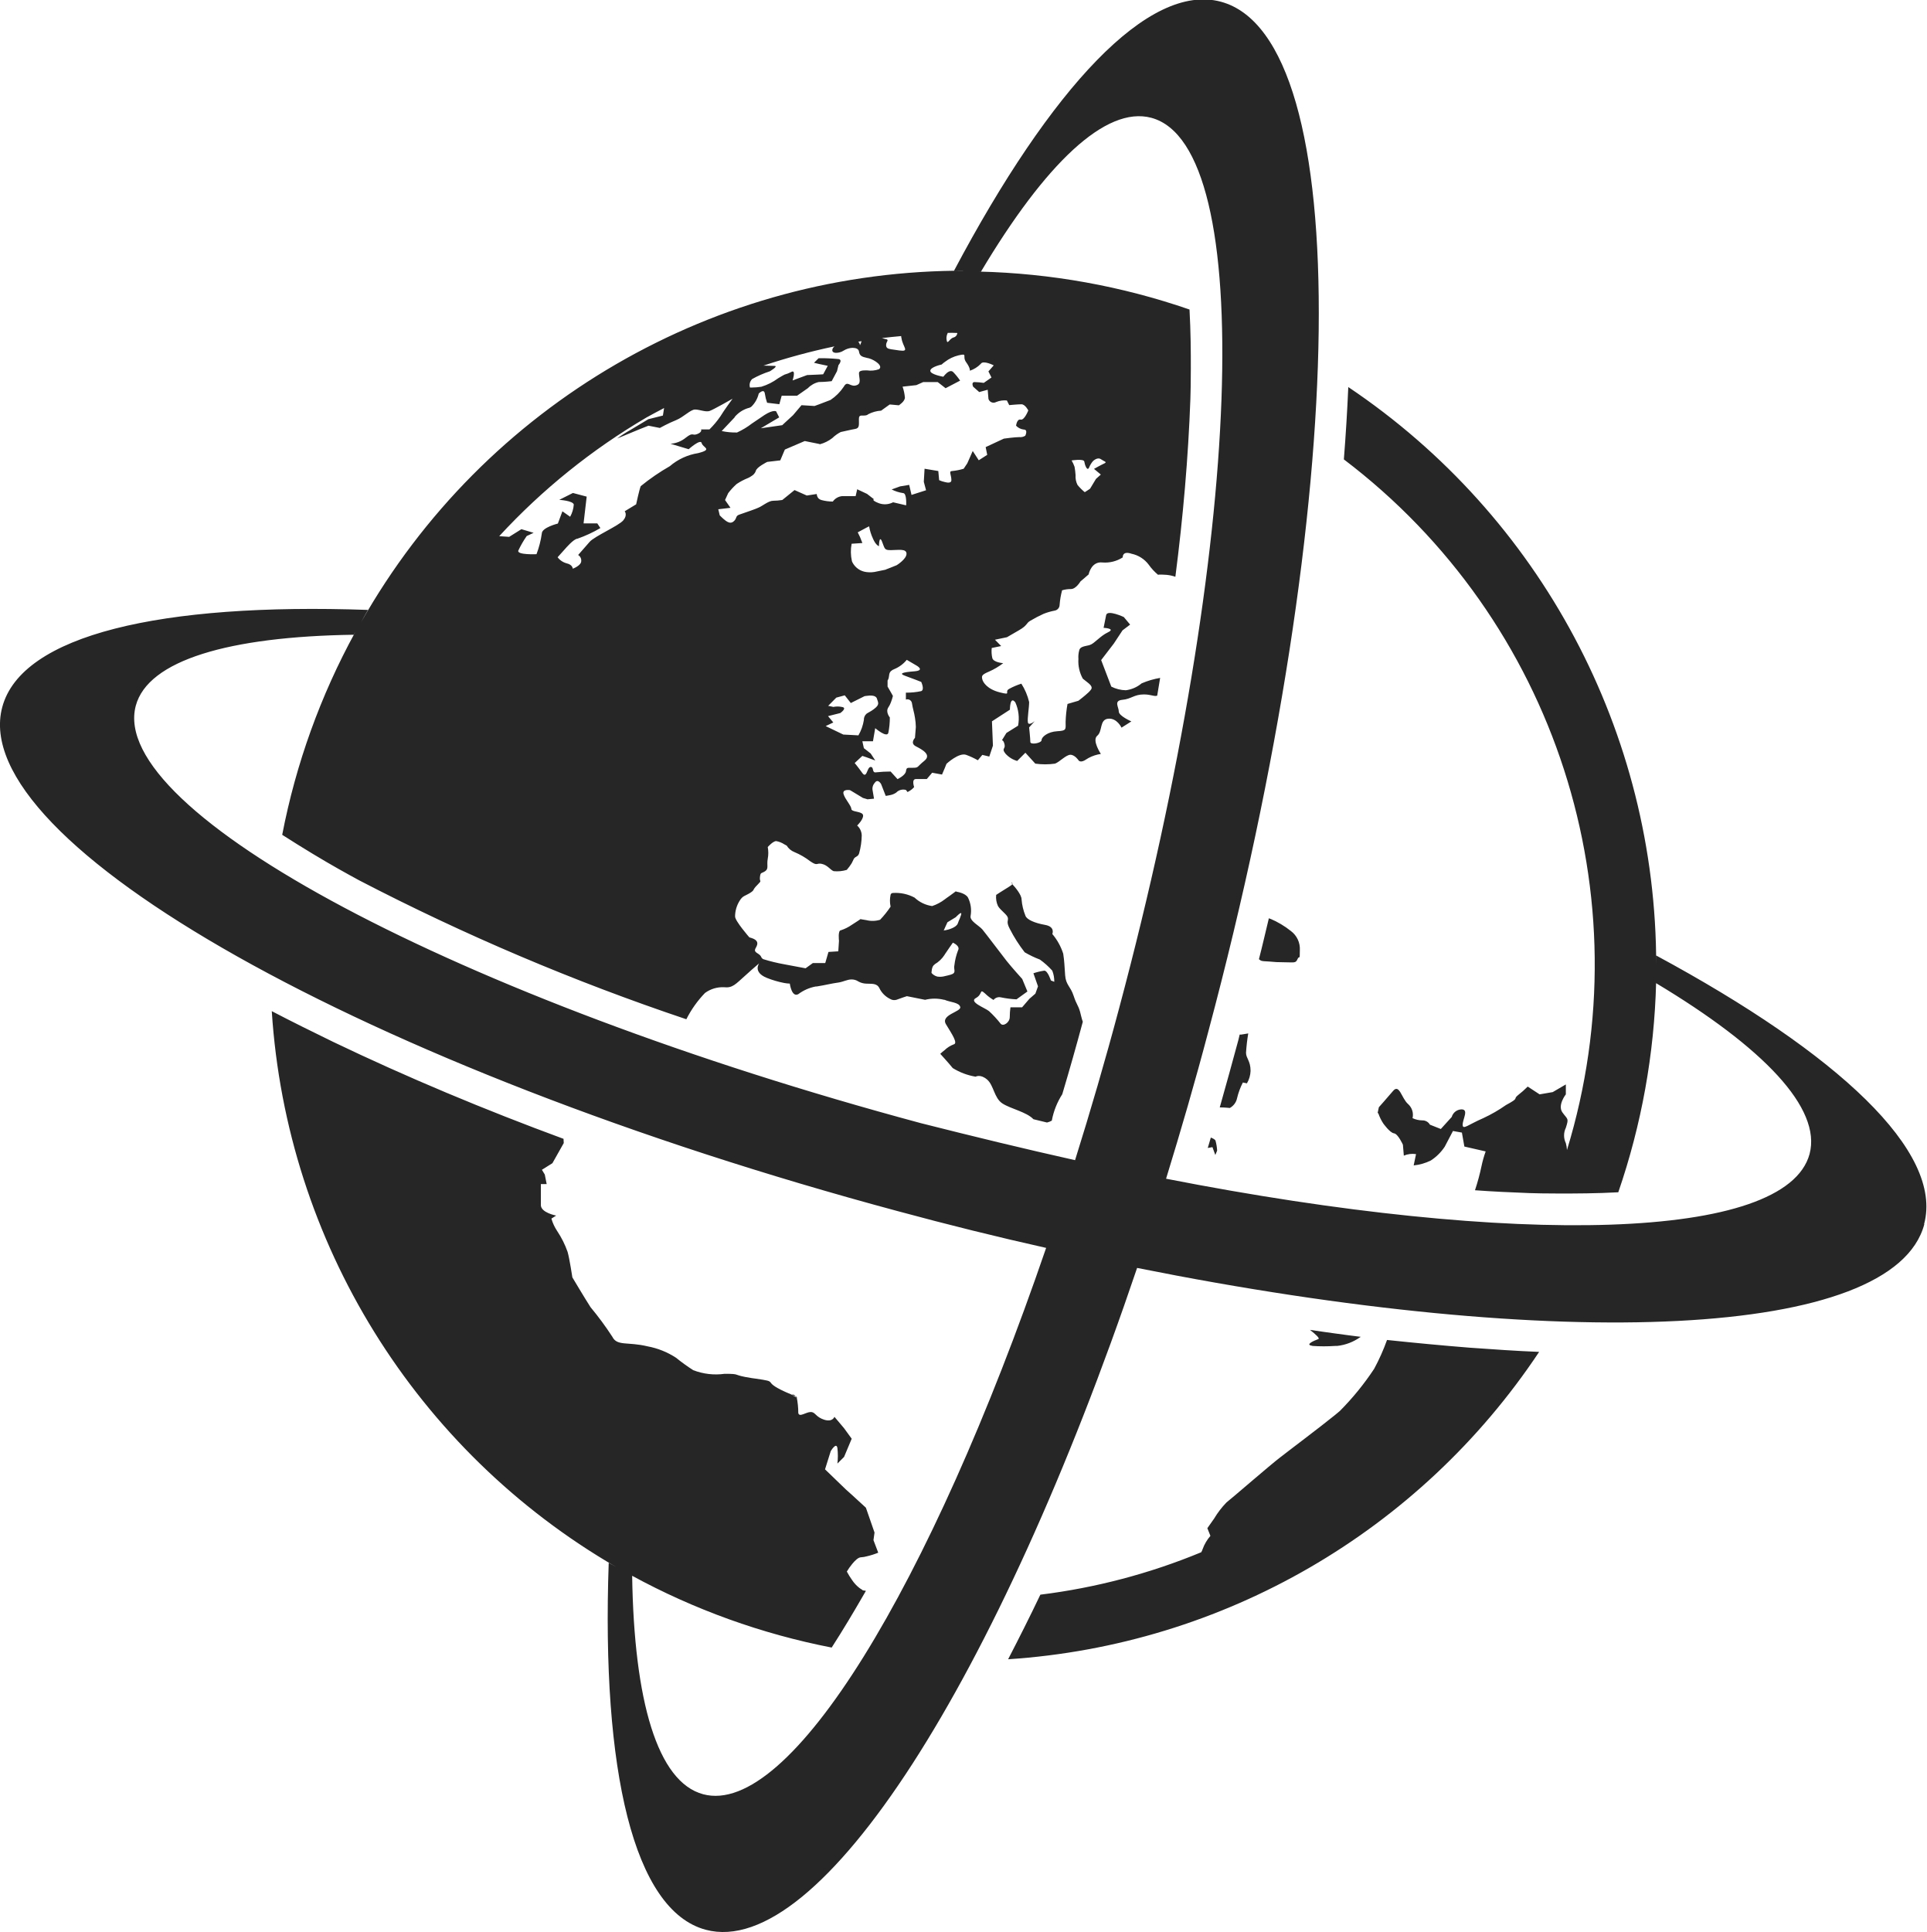
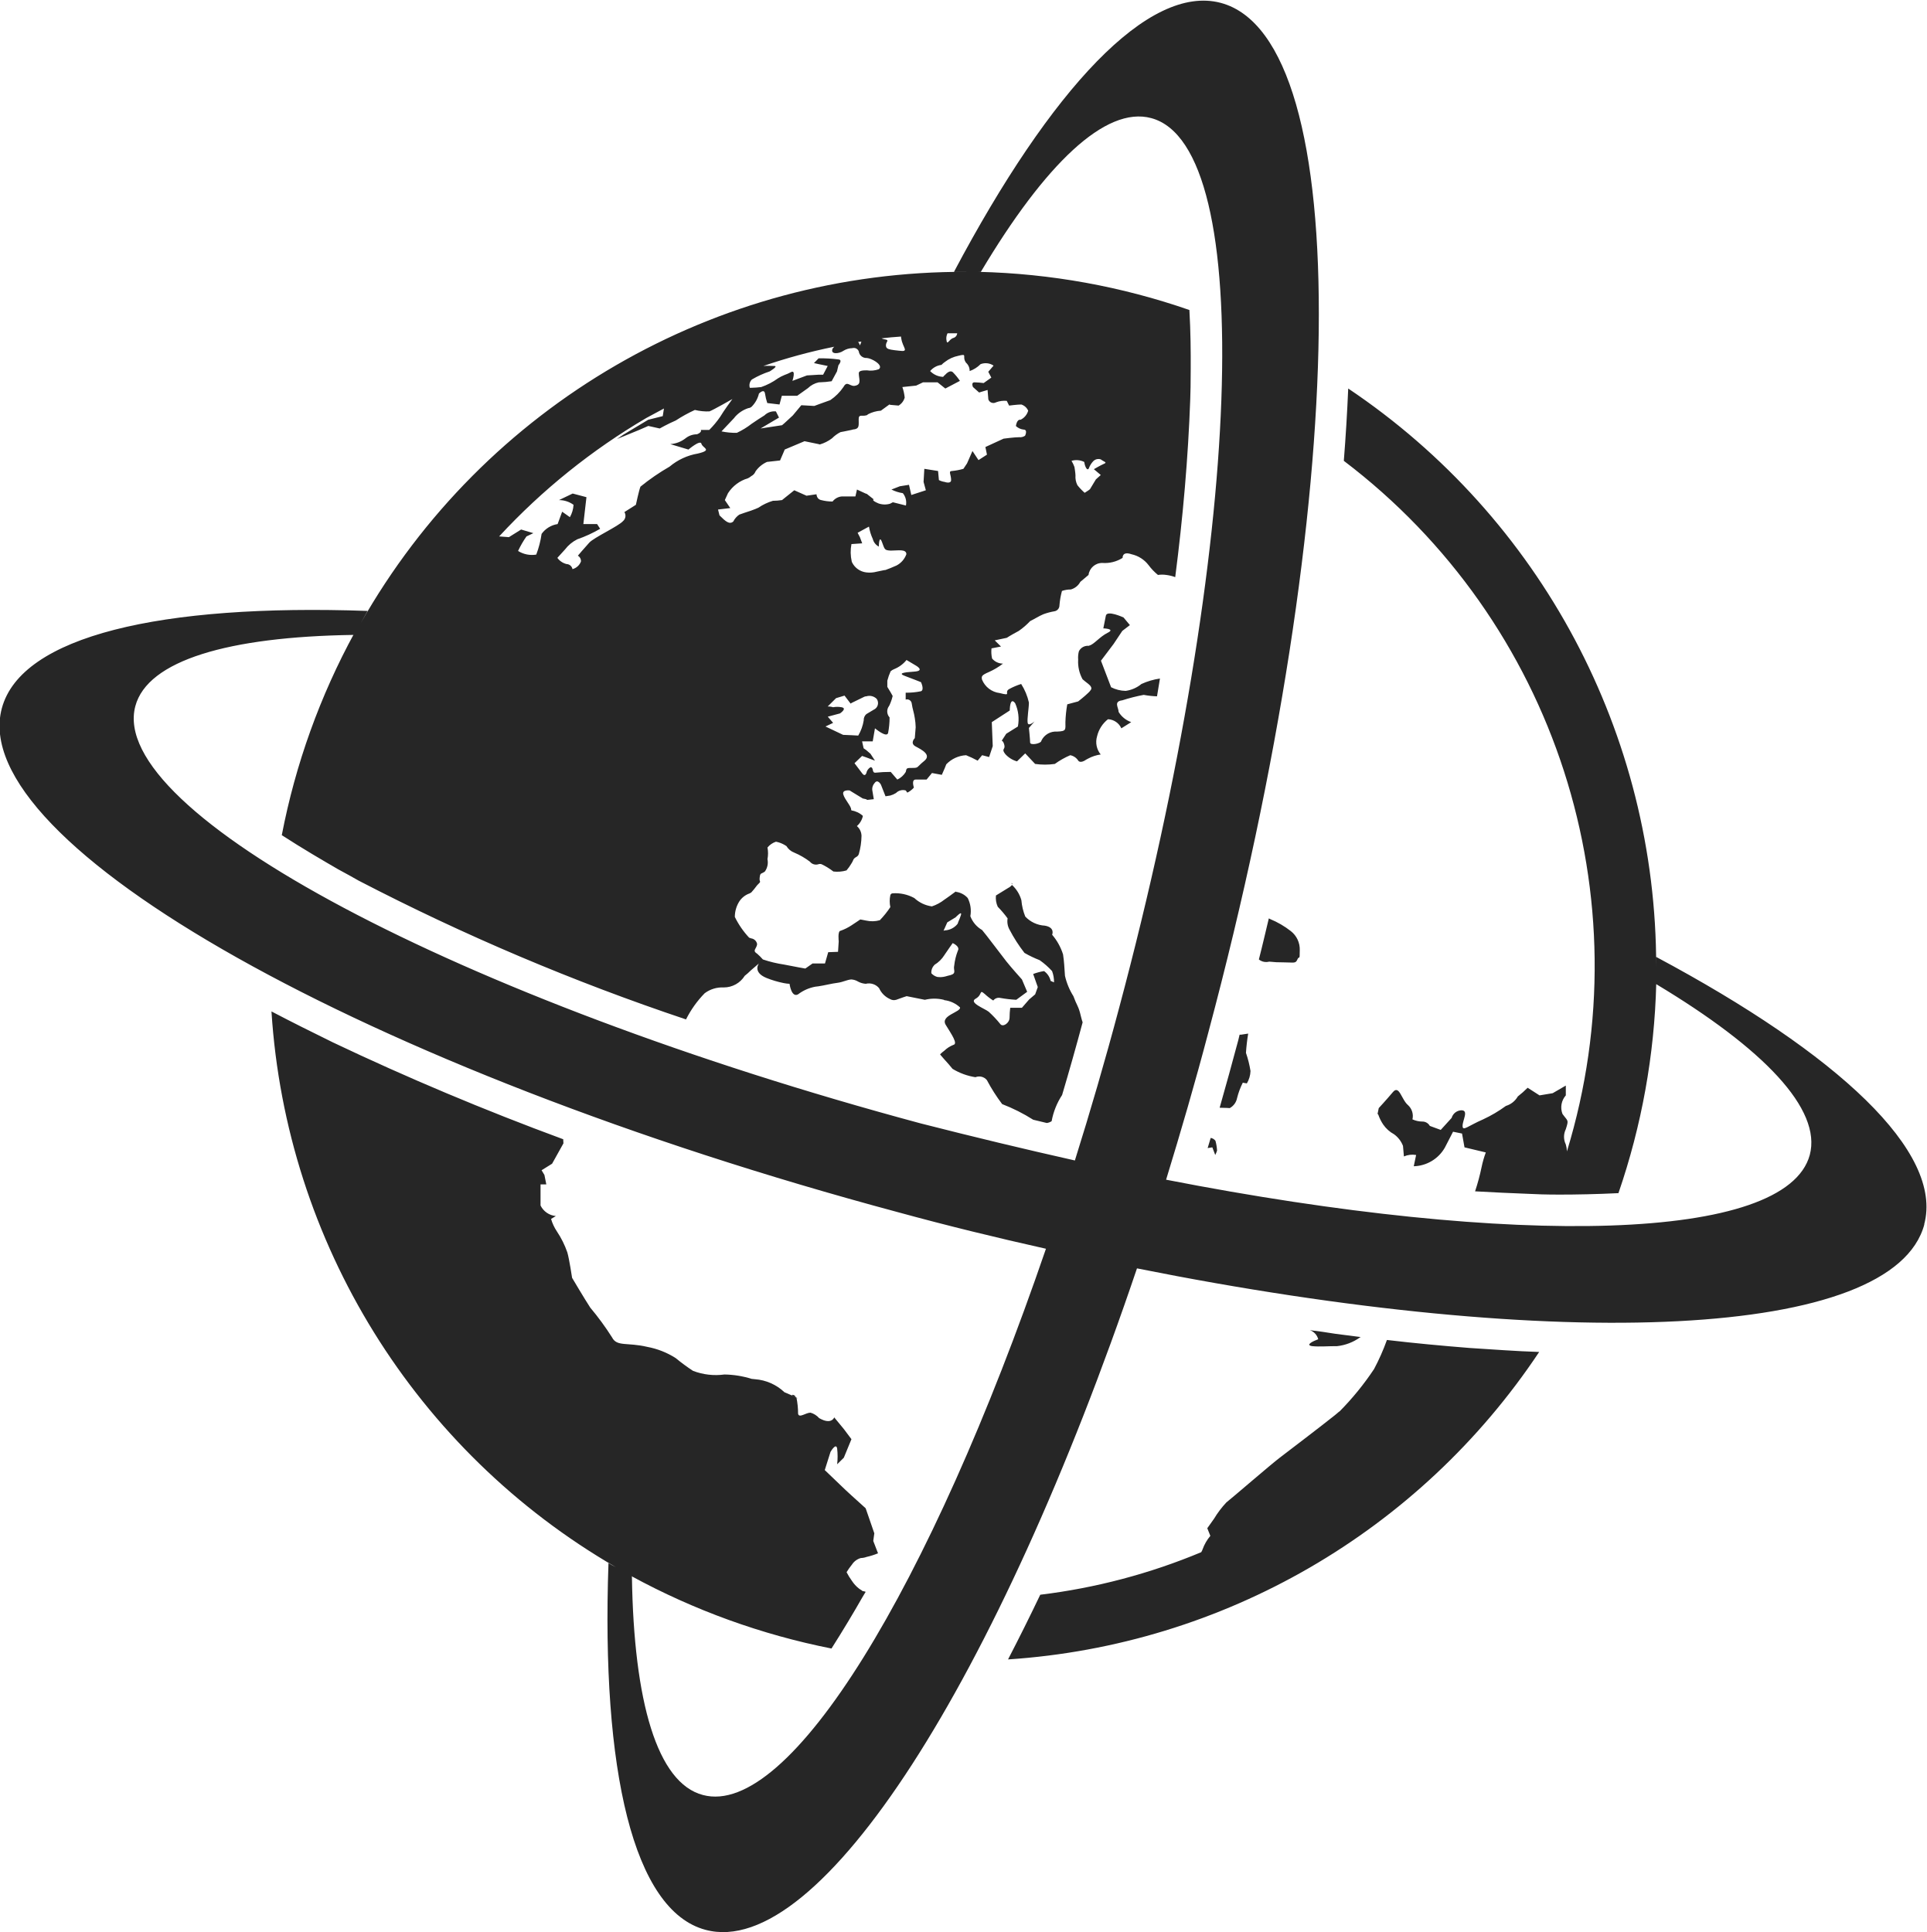
- <svg xmlns="http://www.w3.org/2000/svg" width="53.005" height="53.15" viewBox="0 0 53.005 53.15">
-   <path d="M629.081,2179.4c.64.045,1.284.091,1.916.116a19.042,19.042,0,0,1-14.611,8.456c.3-.581.6-1.174.887-1.777a17.054,17.054,0,0,0,4.426-1.167.374.374,0,0,0,.039-.086,1.153,1.153,0,0,1,.214-.365l-.084-.211.186-.264a2.4,2.4,0,0,1,.34-.444c.131-.1,1.229-1.053,1.468-1.232.207-.164,1.119-.848,1.518-1.173.055-.043.1-.086.135-.113a7.542,7.542,0,0,0,.943-1.159,5.827,5.827,0,0,0,.354-.793h0C627.57,2179.268,628.33,2179.34,629.081,2179.4Zm-18.612,1.292c-.072-.011.021.039.082.072A.115.115,0,0,0,610.469,2180.688Zm14.288-1.34a4.622,4.622,0,0,0,.626,0h.056a1.346,1.346,0,0,0,.63-.238l.022-.012h0c-.232-.03-.471-.059-.7-.092s-.466-.063-.7-.1c.165.128.277.234.231.253C624.783,2179.215,624.547,2179.321,624.756,2179.348Zm-14.2,1.412a.01.01,0,0,1,0,.007C610.622,2180.8,610.595,2180.783,610.552,2180.759Zm5.919-14.154.028.032C616.515,2166.609,616.471,2166.605,616.471,2166.605Zm6.322,4.177h-.041l-.036.151c-.167.612-.335,1.233-.512,1.852.143,0,.277.016.277.016a.4.4,0,0,0,.2-.272,1.912,1.912,0,0,1,.159-.429l.112.023a.728.728,0,0,0,.1-.342c0-.281-.125-.344-.125-.5a5.117,5.117,0,0,1,.061-.531Zm-.835,2.835-.084.284.129-.023.079.216c.031-.069.05-.122.05-.122a1.308,1.308,0,0,0-.044-.27C622.083,2173.673,622.024,2173.643,621.958,2173.618Zm1.639-6.016-.041-.021c-.092.378-.177.755-.274,1.128.066.041.019.053.284.064a3.433,3.433,0,0,0,.4.02c.282,0,.327.034.377-.085s.065.065.065-.246a.613.613,0,0,0-.246-.528A2.419,2.419,0,0,0,623.6,2167.6Zm17.993,8.4c-.844,3.156-10.019,3.533-21.66,1.2-3.811,11.273-8.724,19.05-11.871,18.207-1.985-.534-2.868-4.391-2.668-10.094.069.036.137.078.2.112a19.092,19.092,0,0,1-9.471-15.289c.553.289,1.115.566,1.686.844,2.039.978,4.178,1.872,6.348,2.671h-.006l.006.114-.312.554-.289.181.079.131.052.262h-.16v.578c0,.21.421.289.421.289l-.131.083a1.231,1.231,0,0,0,.158.341,2.549,2.549,0,0,1,.288.576c.053.184.131.7.131.7s.344.578.5.82a8.6,8.6,0,0,1,.6.814c.131.263.419.131.968.263a2.149,2.149,0,0,1,.784.314,5.154,5.154,0,0,0,.474.342,1.728,1.728,0,0,0,.863.1c.477,0,.166.028.748.118l.094.013c.7.1.146.053.812.359l.027.012c.163.072.249.106.3.131a2.143,2.143,0,0,1,.046.444c.027.131.211-.026.342-.026.1,0,.124.078.238.151a.552.552,0,0,0,.128.059c.235.078.287-.078.287-.078l.265.314.21.289-.21.5-.183.183a1.863,1.863,0,0,0,0-.425c-.029-.181-.184.084-.184.084l-.157.5.574.554.174.156.376.345.024.067.214.617-.029.209.131.345a2.028,2.028,0,0,1-.316.1.7.7,0,0,1-.155.026c-.078,0-.169.091-.245.183a1.761,1.761,0,0,0-.148.21,2.089,2.089,0,0,0,.148.239.915.915,0,0,0,.193.208c.036.03.07.042.1.07.029,0,.056.011.084.014a.229.229,0,0,1-.019.033h0l-.078.134h0c-.228.394-.514.879-.845,1.393a19.134,19.134,0,0,1-5.5-1.98l.01,0c.051,3.444.694,5.677,1.953,6.015,2.383.64,6.247-5.723,9.438-15.03q-2.012-.45-4.086-1.012c-14.6-3.924-25.635-10.132-24.637-13.865.533-1.99,4.374-2.874,10.062-2.674-.065.112-.128.229-.189.34a19.038,19.038,0,0,1,16.667-9.672c-.115,0-.233-.005-.351,0,2.67-5.035,5.359-7.933,7.341-7.4,3.723,1,3.571,13.687-.343,28.325-.365,1.387-.76,2.741-1.164,4.055,9.635,1.885,17.058,1.712,17.706-.679.337-1.26-1.273-2.933-4.222-4.7v-.023a19.234,19.234,0,0,1-1.041,5.775c-.609.033-1.169.034-1.622.034h0c-.369,0-.659-.006-.83-.012-.5-.019-.991-.041-1.491-.078a6.085,6.085,0,0,0,.179-.661,3.006,3.006,0,0,1,.115-.407l-.586-.134-.068-.384-.246-.044-.227.433a1.32,1.32,0,0,1-.383.379,1.373,1.373,0,0,1-.471.135l.065-.311a.618.618,0,0,0-.336.042l-.025-.3s-.134-.3-.246-.314-.295-.272-.295-.272a1.224,1.224,0,0,1-.134-.273.113.113,0,0,0-.02-.018l.033-.155s.213-.237.39-.447.235.209.417.362a.4.4,0,0,1,.12.386.644.644,0,0,0,.268.061.234.234,0,0,1,.21.118l.3.119.3-.331a.289.289,0,0,1,.268-.209c.209,0,.033.268.033.422s.149,0,.566-.18a4.035,4.035,0,0,0,.626-.361c.39-.209.181-.15.327-.269a2.821,2.821,0,0,0,.271-.239l.327.214.361-.062.361-.211v.273s-.238.3-.092.5.178.15.092.42a.48.48,0,0,0,0,.422.85.85,0,0,1,.031.19,17.441,17.441,0,0,0-6.139-19q.079-1,.122-1.99a19.136,19.136,0,0,1,8.472,15.9c0-.087,0-.173,0-.262C639.233,2171.317,642.122,2174.01,641.59,2176Zm-22.846-20.782s.189-.106.282-.149,0-.052-.094-.118-.215.052-.215.052a.62.62,0,0,0-.106.173.112.112,0,0,1-.014.027c-.051.063-.107-.1-.12-.186s-.361-.03-.349-.03a.965.965,0,0,1,.081.174,2.144,2.144,0,0,1,.028.229.512.512,0,0,0,.053.269,1.329,1.329,0,0,0,.2.2l.107-.069.039-.027.162-.269.134-.12Zm-2.144-1.19s.022-.19.126-.166.21-.253.21-.253-.086-.168-.188-.168-.337.023-.337.023l-.064-.128a.627.627,0,0,0-.294.042.147.147,0,0,1-.213-.084l-.021-.253-.233.064-.167-.148s-.062-.127.041-.127a2.118,2.118,0,0,1,.251.022l.212-.148-.084-.167.146-.167s-.293-.151-.358-.04a.747.747,0,0,1-.3.188s.022-.064-.1-.233.062-.253-.212-.19a.985.985,0,0,0-.37.177.787.787,0,0,0-.093.075s-.3.063-.312.168.357.168.357.168a.494.494,0,0,1,.048-.056c.055-.061.157-.145.227-.07a1.64,1.64,0,0,1,.188.233l-.4.209-.016-.013-.2-.156h-.4l-.188.084-.379.042a1.257,1.257,0,0,1,.064.3c0,.108-.167.213-.167.213l-.225-.021-.029,0-.233.168a.887.887,0,0,0-.358.1.1.1,0,0,1-.054.028c-.1.026-.2-.04-.2.1,0,.168.02.253-.1.275-.029.007-.062.013-.1.019l-.3.066a.98.98,0,0,0-.233.168.965.965,0,0,1-.337.168l-.034-.01-.386-.078-.546.234-.016.034-.111.264-.359.042s-.3.147-.315.251a.268.268,0,0,1-.118.138.53.53,0,0,1-.093.053,1.716,1.716,0,0,0-.316.166,1.826,1.826,0,0,0-.232.251l-.087.19.15.214-.336.04.04.168c.168.168.275.252.379.168s.041-.151.166-.191c.075-.027.209-.072.324-.113.084-.031.161-.058.2-.078.1-.04.274-.188.4-.188a1.7,1.7,0,0,0,.252-.021l.05-.04.287-.233.337.15.274-.042a.2.2,0,0,0,.049.122.193.193,0,0,0,.079.044,1.216,1.216,0,0,0,.314.042.355.355,0,0,1,.252-.149h.376l.043-.189.237.111.034.016.19.147s-.084.022.126.106a.487.487,0,0,0,.323.01.509.509,0,0,0,.078-.032l.359.084s.023-.337-.085-.337a1.018,1.018,0,0,1-.314-.1l.231-.084.252-.042.064.276.4-.128-.062-.232.021-.36.378.063.023.252a.789.789,0,0,0,.155.051c.089.025.182.028.182-.051,0-.148-.084-.252.021-.252a1.613,1.613,0,0,0,.317-.063l.1-.15.149-.338.166.255.233-.149-.043-.213.5-.233s.3-.042.425-.042a.257.257,0,0,0,.165-.038s.084-.17-.042-.17A.34.34,0,0,1,616.6,2154.031Zm-5.029,8.166-.21.1.485.233.238.012.178.01a1.225,1.225,0,0,0,.15-.423.217.217,0,0,1,.072-.171c.043-.033.108-.056.2-.125.166-.125.128-.168.086-.295-.034-.1-.2-.084-.287-.072l-.051.007-.349.174-.03.016-.167-.212-.233.063-.231.234c-.023-.022.15.022.15.022a.566.566,0,0,1,.232,0c.167.023-.041.168-.041.168l-.337.085Zm.8-4.936-.288.019h-.008a1.17,1.17,0,0,0,.008.479.3.3,0,0,0,.013.032.5.5,0,0,0,.388.269.761.761,0,0,0,.287-.017c.187-.04.245-.052.255-.052L613,2158s.037-.01.026-.01l.129-.05.164-.066s.271-.166.271-.315-.233-.1-.421-.1h-.014c-.172,0-.158-.027-.238-.233s-.085.124-.085.124-.084-.019-.166-.209a1.34,1.34,0,0,1-.105-.337l-.075.038-.238.128.062.127Zm-.212,6.052s.085.1.212.277c.053.072.088.048.112,0,.034-.065.058-.169.116-.169.1,0,.023.169.149.148a3.663,3.663,0,0,1,.4-.022l.008.009.182.2s.211-.1.231-.212.023-.1.19-.1.105-.022.316-.191-.064-.313-.233-.4-.024-.232-.024-.232l.024-.3a1.758,1.758,0,0,0-.024-.253c-.021-.147-.062-.253-.083-.4a.125.125,0,0,0-.167-.1v-.191a1.871,1.871,0,0,0,.422-.042c.1-.04,0-.253,0-.253s-.25-.1-.44-.167-.064-.1.252-.125.042-.168.042-.168l-.252-.148a.873.873,0,0,1-.337.253.279.279,0,0,0-.1.059c-.075.073-.026.16-.091.258v.166l.091.157.056.1a1.335,1.335,0,0,1-.056.179.649.649,0,0,1-.07.137c-.085.127.041.276.041.276a2.111,2.111,0,0,1-.041.424c-.041.147-.361-.129-.361-.129l-.062.36h-.292l.042.191.072.055.116.092.125.191-.241-.088-.114-.038Zm-3.3-9.513-.359.38a1.78,1.78,0,0,0,.422.04,2.048,2.048,0,0,0,.408-.246c.128-.088.255-.174.351-.237.233-.149.316-.1.316-.1l.085.167-.506.3.59-.085.07-.066.227-.209.233-.275.358.022.134-.049.306-.117a1.307,1.307,0,0,0,.361-.359c.081-.149.137-.064.237-.041a.175.175,0,0,0,.1,0c.166-.04.085-.19.085-.337,0-.072.1-.078.22-.077a.691.691,0,0,0,.329-.031c.125-.086-.105-.252-.274-.3l-.055-.012c-.133-.032-.2-.047-.22-.177-.013-.076-.091-.1-.181-.1a.5.5,0,0,0-.239.075c-.125.086-.376.1-.3-.062.012-.027.034-.035.044-.053a17.716,17.716,0,0,0-1.951.529c.146,0,.209.008.3.008.126,0-.126.149-.126.149a2.639,2.639,0,0,0-.485.212l-.012.012a.233.233,0,0,0-.049.222h.049a1.7,1.7,0,0,0,.265-.022,1.506,1.506,0,0,0,.461-.233c.089-.053.14-.083.175-.1a.938.938,0,0,0,.182-.071c.146-.088.04.231.04.231l.4-.148.324-.014.118-.007.126-.233-.244-.052-.134-.032.127-.126h.007a4.847,4.847,0,0,1,.539.024c.128.019,0,.167,0,.167l-.04.166-.147.275s-.19.023-.337.023h-.016a.6.6,0,0,0-.3.168l-.3.21h-.423l-.064.233-.337-.04a1.367,1.367,0,0,1-.062-.253c-.023-.15-.168,0-.168,0a.736.736,0,0,1-.2.358.2.2,0,0,1-.093.042A.782.782,0,0,0,608.859,2153.8Zm4.584-2.233c-.181.017-.361.034-.54.056.023,0,.04.014.1.025.125.021.021.062.021.166,0,.069.03.1.134.116.053.009.125.019.227.033.3.041.1-.087.062-.337A.2.2,0,0,1,613.443,2151.566Zm-1.135.248a.611.611,0,0,0,.04-.107c-.032.006-.061.009-.091.014A.166.166,0,0,1,612.308,2151.814Zm2.411-.331a.311.311,0,0,0-.034.165c.023.188.064,0,.19-.042a.137.137,0,0,0,.108-.125C614.9,2151.479,614.812,2151.482,614.719,2151.482Zm-12.332,5.589.265.018.337-.211.336.1-.19.088a2.673,2.673,0,0,0-.231.4c-.044.125.5.1.5.1a2.627,2.627,0,0,0,.146-.568c0-.166.442-.275.442-.275l.125-.337.213.15a.811.811,0,0,0,.1-.337c-.024-.105-.4-.128-.4-.128l.376-.189.379.1-.086.737h.378l.085.128a3.568,3.568,0,0,1-.632.293c-.1,0-.336.277-.336.277l-.209.233a.46.46,0,0,0,.251.168c.166.039.166.147.166.147s.233-.084.233-.211a.176.176,0,0,0-.085-.166l.315-.36c.124-.149.8-.443.926-.592s.04-.251.04-.251l.315-.191s.085-.4.126-.5a5.906,5.906,0,0,1,.8-.549,1.577,1.577,0,0,1,.777-.359c.423-.106.128-.151.1-.277s-.358.169-.358.169l-.5-.15a.742.742,0,0,0,.421-.167c.213-.167.168-.042.315-.1s.105-.128.105-.128h.231a2.394,2.394,0,0,0,.3-.358c.1-.166.336-.486.336-.486s-.525.3-.632.337-.273-.04-.4-.04-.314.209-.527.294-.442.213-.442.213l-.313-.062-.252.1-.611.253a3.186,3.186,0,0,1,.36-.232c.252-.151.5-.3.5-.3l.4-.1.033-.207c-.161.087-.32.166-.483.259A17.669,17.669,0,0,0,602.387,2157.071Zm15.835,17.168c.424-1.351.832-2.749,1.215-4.188,3.409-12.741,3.8-23.707.885-24.49-1.257-.338-2.924,1.273-4.687,4.23h-.056a19.1,19.1,0,0,1,5.793,1.044c.034.61.037,1.173.036,1.627h0c0,.368-.006.662-.012.834-.058,1.6-.2,3.24-.413,4.891a1.02,1.02,0,0,0-.246-.053c-.226-.016-.232,0-.229,0a1.459,1.459,0,0,1-.259-.28.793.793,0,0,0-.471-.3c-.262-.09-.243.1-.243.1a.9.9,0,0,1-.558.14c-.3-.035-.375.3-.38.328h0l-.226.194s-.121.209-.262.209a.861.861,0,0,0-.243.034,2.19,2.19,0,0,0-.068.4.163.163,0,0,1-.14.16,1.671,1.671,0,0,0-.3.087,3.672,3.672,0,0,0-.366.191c-.121.069-.07.122-.313.262s-.33.191-.33.191l-.33.069.171.174-.26.053a.824.824,0,0,0,.016.278c.033.122.3.14.3.14a1.886,1.886,0,0,1-.385.229c-.21.089-.21.12-.192.209s.139.279.486.366.1-.017.26-.1a1.868,1.868,0,0,1,.33-.14,1.618,1.618,0,0,1,.214.505c0,.156-.053.453-.034.56s.19-.035.19-.035l-.156.173s.033.313.033.4.31.034.31-.052.171-.229.433-.243.228-.051.228-.261a3.307,3.307,0,0,1,.052-.489l.3-.088s.17-.128.282-.234a.547.547,0,0,0,.069-.08c.036-.056-.006-.112-.069-.166s-.118-.09-.161-.128a.983.983,0,0,1-.121-.542.689.689,0,0,1,.02-.227c.016-.111.146-.12.262-.148l.033-.01c.122-.035.277-.243.5-.349s-.122-.122-.122-.122.036-.191.07-.35.486.053.486.053l.174.208-.209.158-.24.364-.348.454.279.73a.921.921,0,0,0,.4.1.842.842,0,0,0,.435-.19,2.256,2.256,0,0,1,.509-.15l-.081.488c-.079.032-.168-.033-.366-.033-.273,0-.344.125-.591.148s-.1.2-.1.322.346.272.346.272l-.271.172s-.125-.271-.368-.246-.148.345-.3.469.1.5.1.5a1.022,1.022,0,0,0-.34.112c-.019.013-.037.022-.056.034-.172.121-.221.026-.221.026s-.1-.149-.221-.149-.3.2-.424.244a1.939,1.939,0,0,1-.542,0l-.273-.3-.226.226a.681.681,0,0,1-.321-.2c-.118-.149,0-.121-.025-.247s-.073-.123-.073-.123l.123-.2.321-.2a1.071,1.071,0,0,0-.075-.64c-.15-.2-.15.2-.15.2l-.494.32.027.669-.1.3-.192-.046-.123.148a2.215,2.215,0,0,0-.319-.148c-.2-.075-.544.246-.544.246l-.044.11-.079.185-.271-.05-.148.174h-.3c-.126,0-.048.221-.048.221a.55.55,0,0,1-.182.136l-.043-.057a.267.267,0,0,0-.268.072.43.43,0,0,1-.158.068c-.07.016-.131.023-.131.023l-.126-.323s-.089-.165-.177-.035a.241.241,0,0,0-.056.216l.037.219-.18.017-.035-.011-.089-.026-.311-.188-.047-.027s-.215-.037-.177.105.215.323.215.414a.031.031,0,0,0,.012.024c.054.063.312.043.312.159s-.164.271-.164.271a.382.382,0,0,1,.126.27,1.928,1.928,0,0,1-.073.5c-.035.107-.125.072-.161.182a.75.75,0,0,1-.043.087,1.4,1.4,0,0,1-.135.182.937.937,0,0,1-.361.035c-.093-.035-.164-.165-.324-.2a.231.231,0,0,0-.088-.006c-.062.008-.073.042-.233-.067a1.92,1.92,0,0,0-.432-.251.436.436,0,0,1-.215-.179s-.029-.018-.066-.036a.6.6,0,0,0-.222-.088c-.091,0-.233.163-.233.163a.869.869,0,0,1,0,.323c-.034.179.034.271-.072.342s-.126.017-.143.163.072.072-.072.216-.07.128-.163.194a.351.351,0,0,0-.035.024c-.146.091-.2.072-.289.217a.819.819,0,0,0-.125.432c0,.125.393.574.393.574l.056.017c.062.019.163.063.163.147,0,.128-.147.181,0,.272s.072.106.161.163a4.683,4.683,0,0,0,.581.142c.294.057.586.11.586.11l.2-.144h.341l.089-.306.27-.017.019-.291s-.035-.288.053-.288a1.164,1.164,0,0,0,.3-.15c.125-.077.239-.157.239-.157s.069.015.161.028a.7.7,0,0,0,.378-.01,2.634,2.634,0,0,0,.289-.361.773.773,0,0,1,0-.328.066.066,0,0,1,.065-.048,1.109,1.109,0,0,1,.594.127.883.883,0,0,0,.484.233,1.188,1.188,0,0,0,.35-.186l.044-.033c.038-.028.146-.1.262-.19a.111.111,0,0,0,.008.013s.251.034.323.163a.811.811,0,0,1,.072.5c-.035.141.233.269.323.376s.524.684.665.863.432.5.432.5l.143.344-.3.216a2.738,2.738,0,0,1-.433-.055.2.2,0,0,0-.2.072,1.221,1.221,0,0,1-.234-.179c-.163-.145-.052.019-.252.127s.252.269.362.359a2.906,2.906,0,0,1,.319.345c.072.089.252-.033.252-.18a2.014,2.014,0,0,1,.019-.27h.321l.2-.233.165-.143.072-.2-.126-.36a1.636,1.636,0,0,1,.3-.072c.094,0,.181.27.181.27l.093.036a.808.808,0,0,0-.055-.306,2.073,2.073,0,0,0-.341-.305,2.786,2.786,0,0,1-.418-.2,4.055,4.055,0,0,1-.411-.646c-.106-.2-.033-.219-.053-.306s-.2-.2-.271-.321a.579.579,0,0,1-.05-.306s.162-.108.341-.216c.064-.038.1-.066.1-.081.072.074.258.29.258.421a1.49,1.49,0,0,0,.107.45c.036.105.251.2.539.251s.2.251.2.251a1.59,1.59,0,0,1,.3.541c.033.216.033.324.053.594s.146.3.232.561.123.249.179.445c.025.092.042.183.075.273q-.266.99-.565,1.993a2.031,2.031,0,0,0-.288.727.513.513,0,0,1-.132.052h0l-.374-.091h0c-.187-.2-.625-.285-.854-.434s-.235-.5-.421-.658-.315-.078-.315-.078a1.744,1.744,0,0,1-.63-.237c-.056-.071-.15-.177-.225-.261s-.118-.131-.118-.131a1.4,1.4,0,0,1,.118-.1.728.728,0,0,1,.249-.159c.131-.028-.052-.292-.21-.554s.42-.342.393-.473-.277-.131-.432-.2l-.013,0a1.072,1.072,0,0,0-.523,0l-.5-.1s-.158.05-.289.1a.213.213,0,0,1-.169-.022.636.636,0,0,1-.3-.3c-.072-.144-.22-.113-.369-.123a.475.475,0,0,1-.208-.059.327.327,0,0,0-.192-.056c-.115,0-.222.065-.359.085-.171.022-.4.078-.549.1a.409.409,0,0,1-.081.01,1.145,1.145,0,0,0-.472.209c-.184.1-.234-.29-.234-.29a1.025,1.025,0,0,1-.16-.018,2.618,2.618,0,0,1-.472-.139c-.393-.16-.211-.4-.211-.4s-.072.059-.221.19c-.05.042-.1.095-.169.152-.263.234-.342.341-.578.315a.819.819,0,0,0-.523.158,2.951,2.951,0,0,0-.513.723,63.138,63.138,0,0,1-9.007-3.824c-.121-.066-.318-.173-.56-.31v0c-.415-.234-.965-.563-1.553-.94a19.161,19.161,0,0,1,2.008-5.573.278.278,0,0,0-.037.069c-3.435.05-5.663.7-6,1.953-.78,2.927,8.89,8.065,21.6,11.483C615.429,2173.589,616.842,2173.932,618.222,2174.24Zm-3.862-5.383c-.087.034-.087.23-.087.23a.312.312,0,0,0,.159.1.512.512,0,0,0,.219-.015c.041-.009.094-.021.152-.038.172-.051.068-.14.1-.262a1.646,1.646,0,0,1,.1-.406c.07-.122-.142-.212-.142-.212s-.163.23-.222.322l-.006.012A.813.813,0,0,1,614.36,2168.856Zm.289-.943c.094-.018.3-.075.346-.185.05-.141.034-.069.088-.229s-.142.053-.142.053l-.23.14-.062.136-.041.093A.153.153,0,0,0,614.649,2167.914Z" transform="translate(-588.647 -2142.325)" fill="#262626" />
+ <svg xmlns="http://www.w3.org/2000/svg" width="53" height="53.16" viewBox="0 0 53 53.16">
+   <defs>
+     <style>
+       .cls-1 {
+         fill: #262626;
+         fill-rule: evenodd;
+       }
+     </style>
+   </defs>
+   <path id="icon" class="cls-1" d="M629.081,2179.4c0.641,0.04,1.284.09,1.917,0.11a19.053,19.053,0,0,1-14.611,8.46c0.3-.58.6-1.18,0.886-1.78a16.714,16.714,0,0,0,4.427-1.17,0.3,0.3,0,0,0,.039-0.08,1.207,1.207,0,0,1,.213-0.37l-0.084-.21,0.185-.26a2.647,2.647,0,0,1,.34-0.45c0.131-.1,1.229-1.05,1.468-1.23,0.207-.16,1.118-0.85,1.517-1.17,0.054-.04.1-0.09,0.135-0.11a7.782,7.782,0,0,0,.943-1.16,6.034,6.034,0,0,0,.354-0.8h0C627.57,2179.27,628.33,2179.34,629.081,2179.4Zm-18.612,1.29c-0.072-.01.021,0.04,0.082,0.07A0.1,0.1,0,0,0,610.469,2180.69Zm14.287-1.34c0.19,0.02.44,0,.627,0h0.056a1.327,1.327,0,0,0,.629-0.24l0.022-.01h0l-0.7-.09c-0.232-.04-0.466-0.07-0.7-0.1a0.361,0.361,0,0,1,.23.25C624.783,2179.21,624.548,2179.32,624.756,2179.35Zm-14.2,1.41s0,0,0,.01C610.622,2180.8,610.6,2180.78,610.552,2180.76Zm5.919-14.15a0.226,0.226,0,0,1,.028.03C616.515,2166.61,616.471,2166.61,616.471,2166.61Zm6.322,4.17h-0.04l-0.036.15c-0.167.62-.335,1.24-0.513,1.86,0.144,0,.278.01,0.278,0.01a0.4,0.4,0,0,0,.2-0.27,2.027,2.027,0,0,1,.159-0.43s0.041,0.01.112,0.02a0.714,0.714,0,0,0,.1-0.34,2.961,2.961,0,0,0-.125-0.5,5.292,5.292,0,0,1,.061-0.53Zm-0.835,2.84-0.084.28,0.129-.02s0.033,0.09.08,0.21a0.865,0.865,0,0,0,.05-0.12,1.286,1.286,0,0,0-.044-0.27A0.2,0.2,0,0,0,621.958,2173.62Zm1.639-6.02-0.04-.02c-0.092.38-.178,0.76-0.274,1.13a0.32,0.32,0,0,0,.283.06,3.35,3.35,0,0,0,.4.02c0.282,0,.327.04,0.377-0.08s0.065,0.06.065-.25a0.638,0.638,0,0,0-.246-0.53A2.4,2.4,0,0,0,623.6,2167.6Zm17.993,8.4c-0.844,3.16-10.019,3.54-21.66,1.21-3.811,11.27-8.724,19.05-11.871,18.2-1.985-.53-2.868-4.39-2.668-10.09,0.068,0.04.137,0.08,0.2,0.11a19.072,19.072,0,0,1-9.471-15.29c0.553,0.29,1.115.57,1.686,0.85,2.039,0.97,4.178,1.87,6.348,2.67H604.15l0.006,0.11-0.312.56-0.289.18,0.078,0.13,0.052,0.26h-0.159v0.58a0.523,0.523,0,0,0,.421.29l-0.131.08a1.219,1.219,0,0,0,.158.34,2.518,2.518,0,0,1,.289.58c0.053,0.18.131,0.7,0.131,0.7s0.343,0.58.5,0.82a7.612,7.612,0,0,1,.6.82c0.131,0.26.419,0.13,0.968,0.26a2.193,2.193,0,0,1,.784.31,5.225,5.225,0,0,0,.475.35,1.754,1.754,0,0,0,.863.1,2.626,2.626,0,0,1,.748.12l0.094,0.01a1.317,1.317,0,0,1,.812.36l0.027,0.01c0.163,0.07.249,0.11,0.3,0.13a2.217,2.217,0,0,1,.046.45c0.027,0.13.211-.03,0.342-0.03a0.5,0.5,0,0,1,.237.15,0.821,0.821,0,0,0,.128.06c0.234,0.08.287-.08,0.287-0.08l0.264,0.32,0.21,0.28-0.21.51-0.183.18a1.9,1.9,0,0,0,0-.43c-0.028-.18-0.183.09-0.183,0.09l-0.158.5,0.574,0.55,0.174,0.16,0.376,0.34,0.025,0.07,0.214,0.62-0.029.21,0.131,0.34a1.942,1.942,0,0,1-.316.1,0.485,0.485,0,0,1-.156.03,0.428,0.428,0,0,0-.245.18,1.844,1.844,0,0,0-.148.21,1.881,1.881,0,0,0,.148.24,0.87,0.87,0,0,0,.193.21c0.037,0.03.07,0.04,0.1,0.07a0.263,0.263,0,0,1,.085.02c-0.007.01-.013,0.02-0.019,0.03h0l-0.078.13h0c-0.228.4-.514,0.88-0.844,1.4a19.382,19.382,0,0,1-5.5-1.99c0,0.01.006,0.01,0.01,0.01,0.051,3.44.694,5.68,1.952,6.01,2.383,0.64,6.248-5.72,9.438-15.03-1.342-.3-2.7-0.63-4.087-1.01-14.6-3.92-25.635-10.13-24.637-13.86,0.533-1.99,4.374-2.88,10.062-2.68-0.066.12-.128,0.23-0.19,0.34a19.05,19.05,0,0,1,16.667-9.67H614.9c2.671-5.04,5.36-7.93,7.342-7.4,3.723,1,3.57,13.68-.343,28.32-0.365,1.39-.76,2.74-1.164,4.06,9.635,1.88,17.058,1.71,17.707-.68,0.336-1.26-1.273-2.93-4.223-4.7v-0.02a19.211,19.211,0,0,1-1.04,5.77c-0.61.03-1.169,0.04-1.622,0.04h0c-0.369,0-.659-0.01-0.831-0.02-0.5-.02-0.991-0.04-1.491-0.07a5.968,5.968,0,0,0,.18-0.67,2.756,2.756,0,0,1,.115-0.4l-0.586-.14-0.068-.38-0.247-.05-0.227.44a1.015,1.015,0,0,1-.854.51l0.065-.31a0.594,0.594,0,0,0-.336.04l-0.025-.29a0.707,0.707,0,0,0-.246-0.32,0.86,0.86,0,0,1-.3-0.27,1.178,1.178,0,0,1-.134-0.27,0.054,0.054,0,0,0-.02-0.02l0.033-.16s0.213-.23.389-0.44,0.236,0.21.418,0.36a0.405,0.405,0,0,1,.12.39,0.653,0.653,0,0,0,.268.06,0.233,0.233,0,0,1,.21.12l0.3,0.11,0.3-.33a0.29,0.29,0,0,1,.268-0.21c0.209,0,.033.27,0.033,0.43s0.149,0,.565-0.18a3.677,3.677,0,0,0,.627-0.37,0.563,0.563,0,0,0,.327-0.26,2.984,2.984,0,0,0,.271-0.24l0.327,0.21,0.362-.06,0.361-.21v0.27a0.5,0.5,0,0,0-.092.51c0.151,0.21.178,0.15,0.092,0.42a0.474,0.474,0,0,0,0,.42,0.789,0.789,0,0,1,.031.19,17.449,17.449,0,0,0-6.138-19c0.053-.67.093-1.33,0.121-1.99a19.13,19.13,0,0,1,8.472,15.91c0-.09,0-0.18,0-0.27C639.233,2171.32,642.122,2174.01,641.59,2176Zm-22.846-20.78s0.189-.11.282-0.15,0-.05-0.093-0.12a0.2,0.2,0,0,0-.215.06,0.557,0.557,0,0,0-.106.17c0,0.01-.01.02-0.014,0.03-0.052.06-.108-0.1-0.12-0.19a0.482,0.482,0,0,0-.349-0.03,0.937,0.937,0,0,1,.081.17s0.028,0.17.028,0.23a0.512,0.512,0,0,0,.053.27,1.587,1.587,0,0,0,.2.21l0.108-.07,0.038-.03,0.163-.27,0.134-.12Zm-2.144-1.19s0.022-.19.127-0.17a0.393,0.393,0,0,0,.21-0.25,0.311,0.311,0,0,0-.189-0.17c-0.106,0-.336.03-0.336,0.03l-0.064-.13a0.657,0.657,0,0,0-.295.04,0.148,0.148,0,0,1-.212-0.08l-0.021-.26-0.233.07-0.168-.15s-0.062-.13.042-0.13a2.343,2.343,0,0,1,.251.02l0.211-.15-0.084-.16,0.146-.17a0.389,0.389,0,0,0-.358-0.04,0.79,0.79,0,0,1-.3.19,0.3,0.3,0,0,0-.1-0.23c-0.124-.17.062-0.26-0.212-0.19a0.88,0.88,0,0,0-.37.17,0.5,0.5,0,0,0-.093.08,0.483,0.483,0,0,0-.312.17,0.523,0.523,0,0,0,.357.16,0.249,0.249,0,0,1,.048-0.05c0.055-.06.156-0.15,0.227-0.07a1.518,1.518,0,0,1,.187.23l-0.4.21-0.015-.01-0.2-.16h-0.4l-0.189.09-0.379.04a1.286,1.286,0,0,1,.064.29,0.375,0.375,0,0,1-.168.22l-0.225-.02-0.029-.01-0.233.17a0.893,0.893,0,0,0-.357.1,0.072,0.072,0,0,1-.054.03c-0.1.03-.2-0.04-0.2,0.1,0,0.17.02,0.25-.1,0.28a0.4,0.4,0,0,0-.1.02c-0.134.03-.3,0.06-0.3,0.06a0.879,0.879,0,0,0-.233.17,1.025,1.025,0,0,1-.337.17l-0.034-.01-0.386-.08-0.546.23-0.015.04-0.112.26-0.359.04a0.76,0.76,0,0,0-.315.26,0.24,0.24,0,0,1-.117.13,0.418,0.418,0,0,1-.093.06,0.987,0.987,0,0,0-.548.41l-0.087.19,0.15,0.22-0.337.04,0.04,0.16c0.168,0.17.275,0.26,0.379,0.17a0.5,0.5,0,0,1,.166-0.19c0.074-.03.208-0.07,0.324-0.11,0.084-.03.16-0.06,0.2-0.08a1.451,1.451,0,0,1,.4-0.19,1.8,1.8,0,0,0,.252-0.02l0.049-.04,0.287-.23,0.337,0.15,0.275-.04a0.188,0.188,0,0,0,.049.12,0.159,0.159,0,0,0,.079.04,1.258,1.258,0,0,0,.313.04,0.359,0.359,0,0,1,.253-0.14h0.376l0.043-.19,0.238,0.11,0.033,0.01,0.19,0.15s-0.084.02,0.126,0.11a0.514,0.514,0,0,0,.323.01,0.656,0.656,0,0,0,.078-0.04l0.359,0.09a0.413,0.413,0,0,0-.085-0.34,1.051,1.051,0,0,1-.314-0.1l0.231-.09,0.252-.04,0.064,0.28,0.4-.13-0.063-.23,0.021-.36,0.378,0.06,0.023,0.25a0.49,0.49,0,0,0,.155.05c0.089,0.03.181,0.03,0.181-.05,0-.15-0.084-0.25.021-0.25a1.679,1.679,0,0,0,.317-0.06l0.1-.15,0.149-.34,0.166,0.25,0.233-.15-0.043-.21,0.5-.23s0.3-.04.426-0.04a0.249,0.249,0,0,0,.165-0.04s0.084-.17-0.042-0.17A0.367,0.367,0,0,1,616.6,2154.03Zm-5.029,8.17-0.21.1,0.485,0.23,0.238,0.01,0.178,0.01a1.2,1.2,0,0,0,.151-0.42,0.212,0.212,0,0,1,.071-0.17c0.043-.03.108-0.06,0.2-0.12a0.2,0.2,0,0,0,.086-0.3,0.285,0.285,0,0,0-.287-0.07,0.118,0.118,0,0,0-.051.01l-0.349.17-0.031.02-0.167-.22-0.233.07-0.231.23a0.445,0.445,0,0,1,.149.02,0.63,0.63,0,0,1,.232,0c0.167,0.03-.042.17-0.042,0.17l-0.336.09Zm0.8-4.94-0.288.02h-0.008a1.172,1.172,0,0,0,.008.48c0,0.01.008,0.02,0.012,0.03a0.5,0.5,0,0,0,.388.27,0.733,0.733,0,0,0,.287-0.02c0.187-.04.244-0.05,0.255-0.05L613,2158a0.055,0.055,0,0,0,.025-0.01l0.13-.05,0.164-.07a0.568,0.568,0,0,0,.271-0.31c0-.15-0.233-0.1-0.421-0.1h-0.014c-0.173-.01-0.158-0.03-0.238-0.24s-0.085.13-.085,0.13a0.325,0.325,0,0,1-.166-0.21,1.316,1.316,0,0,1-.105-0.34l-0.075.04-0.237.13,0.062,0.12Zm-0.212,6.05s0.085,0.11.212,0.28c0.053,0.07.088,0.05,0.112,0a0.244,0.244,0,0,1,.116-0.17c0.1,0,.023.17,0.149,0.15a3.675,3.675,0,0,1,.4-0.02h0.008l0.181,0.21a0.534,0.534,0,0,0,.232-0.21c0.022-.11.022-0.11,0.19-0.11s0.105-.02.316-0.19-0.064-.31-0.233-0.4-0.024-.23-0.024-0.23l0.024-.3a1.752,1.752,0,0,0-.024-0.25c-0.021-.15-0.063-0.25-0.084-0.4a0.128,0.128,0,0,0-.167-0.11v-0.19a1.932,1.932,0,0,0,.421-0.04c0.1-.04,0-0.25,0-0.25s-0.25-.1-0.44-0.17-0.064-.1.252-0.12,0.042-.17.042-0.17l-0.252-.15a0.835,0.835,0,0,1-.337.25,0.341,0.341,0,0,0-.1.06,1.577,1.577,0,0,0-.091.26v0.17l0.091,0.15,0.056,0.1a1.176,1.176,0,0,1-.056.18,0.573,0.573,0,0,1-.07.14,0.245,0.245,0,0,0,.041.27,2.18,2.18,0,0,1-.041.43c-0.041.14-.361-0.13-0.361-0.13l-0.062.36h-0.292l0.042,0.19,0.072,0.05,0.116,0.1,0.124,0.19-0.24-.09-0.114-.04Zm-3.3-9.51-0.359.38a1.926,1.926,0,0,0,.422.04,2.106,2.106,0,0,0,.408-0.25c0.128-.09.256-0.17,0.351-0.23a0.39,0.39,0,0,1,.316-0.11l0.085,0.17-0.507.3,0.591-.09,0.07-.06,0.227-.21,0.233-.28,0.357,0.02,0.134-.05,0.306-.11a1.357,1.357,0,0,0,.361-0.36c0.081-.15.137-0.07,0.238-0.04a0.163,0.163,0,0,0,.1,0c0.166-.04.085-0.19,0.085-0.34,0-.07.1-0.08,0.22-0.08a0.665,0.665,0,0,0,.329-0.03c0.124-.09-0.1-0.25-0.274-0.3l-0.055-.01a0.208,0.208,0,0,1-.22-0.18,0.146,0.146,0,0,0-.18-0.09,0.469,0.469,0,0,0-.239.07c-0.125.09-.377,0.11-0.3-0.06a0.288,0.288,0,0,1,.045-0.05,15.469,15.469,0,0,0-1.951.53c0.147-.01.209,0,0.3,0,0.126,0-.127.15-0.127,0.15a2.447,2.447,0,0,0-.485.22l-0.012.01a0.228,0.228,0,0,0-.049.22h0.049a2.493,2.493,0,0,0,.265-0.02,1.759,1.759,0,0,0,.461-0.24,1.113,1.113,0,0,1,.175-0.09,1.226,1.226,0,0,0,.182-0.08c0.147-.08.04,0.24,0.04,0.24l0.4-.15,0.324-.02H611.3l0.126-.24-0.244-.05-0.134-.03,0.127-.13h0.007a3.608,3.608,0,0,1,.539.03c0.128,0.01,0,.16,0,0.16l-0.04.17-0.147.27a2.622,2.622,0,0,1-.337.03h-0.015a0.612,0.612,0,0,0-.3.16l-0.295.21h-0.423l-0.064.24-0.337-.04a1.575,1.575,0,0,1-.062-0.26c-0.023-.15-0.167,0-0.167,0a0.75,0.75,0,0,1-.2.36,0.157,0.157,0,0,1-.093.04A0.835,0.835,0,0,0,608.859,2153.8Zm4.584-2.23c-0.181.01-.361,0.03-0.54,0.05a0.333,0.333,0,0,0,.1.03c0.125,0.02.021,0.06,0.021,0.16,0,0.07.031,0.1,0.134,0.12,0.053,0.01.125,0.02,0.227,0.03,0.295,0.04.1-.08,0.062-0.33A0.227,0.227,0,0,1,613.443,2151.57Zm-1.135.24a0.486,0.486,0,0,0,.04-0.1c-0.031,0-.06.01-0.091,0.01A0.173,0.173,0,0,1,612.308,2151.81Zm2.411-.33a0.306,0.306,0,0,0-.033.17c0.022,0.19.063,0,.19-0.04a0.144,0.144,0,0,0,.108-0.13h-0.265Zm-12.332,5.59,0.265,0.02,0.336-.21,0.337,0.1-0.19.09a2.6,2.6,0,0,0-.231.4,0.721,0.721,0,0,0,.5.1,2.61,2.61,0,0,0,.147-0.57,0.67,0.67,0,0,1,.441-0.27l0.125-.34,0.213,0.15a0.784,0.784,0,0,0,.1-0.34,0.683,0.683,0,0,0-.4-0.13l0.376-.18,0.379,0.1-0.085.74h0.378l0.084,0.13a3.6,3.6,0,0,1-.631.29,0.977,0.977,0,0,0-.337.28l-0.209.23a0.446,0.446,0,0,0,.251.17,0.172,0.172,0,0,1,.165.14,0.345,0.345,0,0,0,.233-0.21,0.172,0.172,0,0,0-.085-0.16s0.187-.22.315-0.36,0.8-.45.925-0.59a0.192,0.192,0,0,0,.04-0.25l0.316-.2s0.085-.4.126-0.5a6.085,6.085,0,0,1,.8-0.55,1.637,1.637,0,0,1,.777-0.36c0.423-.1.128-0.15,0.1-0.27s-0.357.16-.357,0.16l-0.5-.15a0.76,0.76,0,0,0,.42-0.16,0.5,0.5,0,0,1,.315-0.11c0.15-.06.105-0.12,0.105-0.12h0.232a2.5,2.5,0,0,0,.3-0.36c0.1-.17.337-0.49,0.337-0.49s-0.525.3-.632,0.34a1.436,1.436,0,0,1-.4-0.04,4,4,0,0,0-.526.29c-0.211.09-.442,0.22-0.442,0.22l-0.313-.07-0.252.11-0.61.25a3.743,3.743,0,0,1,.359-0.23l0.5-.3,0.4-.1,0.033-.21c-0.161.09-.32,0.17-0.483,0.26A17.773,17.773,0,0,0,602.387,2157.07Zm15.835,17.17c0.424-1.35.832-2.75,1.215-4.19,3.409-12.74,3.8-23.71.885-24.49-1.257-.34-2.924,1.27-4.687,4.23h-0.056a19.022,19.022,0,0,1,5.793,1.05c0.035,0.61.038,1.17,0.036,1.62h0c0,0.37-.006.67-0.013,0.84-0.057,1.6-.2,3.24-0.413,4.89a1.09,1.09,0,0,0-.246-0.06,0.771,0.771,0,0,0-.229,0,1.509,1.509,0,0,1-.258-0.27,0.811,0.811,0,0,0-.471-0.3c-0.262-.09-0.243.1-0.243,0.1a0.912,0.912,0,0,1-.558.14,0.378,0.378,0,0,0-.38.33h0l-0.226.19a0.422,0.422,0,0,1-.262.21,0.738,0.738,0,0,0-.243.04,2.163,2.163,0,0,0-.069.4,0.163,0.163,0,0,1-.14.16,1.715,1.715,0,0,0-.3.08c-0.121.05-.243,0.13-0.366,0.19a2.006,2.006,0,0,1-.313.27c-0.243.13-.33,0.19-0.33,0.19l-0.331.07,0.172,0.17-0.261.05a0.841,0.841,0,0,0,.016.28,0.393,0.393,0,0,0,.3.14,1.894,1.894,0,0,1-.385.23c-0.21.09-.21,0.12-0.192,0.21a0.6,0.6,0,0,0,.486.37c0.352,0.09.105-.02,0.261-0.11a1.8,1.8,0,0,1,.33-0.14,1.6,1.6,0,0,1,.213.51c0,0.15-.053.45-0.034,0.56s0.19-.04.19-0.04l-0.156.18s0.033,0.31.033,0.4,0.31,0.03.31-.05a0.442,0.442,0,0,1,.433-0.25c0.26-.01.228-0.05,0.228-0.26a3.35,3.35,0,0,1,.051-0.49l0.3-.08s0.169-.13.282-0.24a0.4,0.4,0,0,0,.068-0.08c0.036-.05-0.006-0.11-0.068-0.16s-0.119-.09-0.161-0.13a0.992,0.992,0,0,1-.121-0.54,0.687,0.687,0,0,1,.02-0.23,0.273,0.273,0,0,1,.262-0.15,0.041,0.041,0,0,0,.032-0.01c0.122-.03.278-0.24,0.5-0.35s-0.122-.12-0.122-0.12,0.036-.19.07-0.35,0.486,0.05.486,0.05l0.175,0.21-0.209.16-0.24.36-0.347.46,0.279,0.73a0.915,0.915,0,0,0,.4.1,0.863,0.863,0,0,0,.435-0.19,1.884,1.884,0,0,1,.509-0.15l-0.081.49a2.514,2.514,0,0,1-.366-0.04,4.792,4.792,0,0,0-.59.15c-0.248.03-.1,0.2-0.1,0.32a0.661,0.661,0,0,0,.346.28l-0.271.17a0.422,0.422,0,0,0-.368-0.25,0.844,0.844,0,0,0-.3.47,0.543,0.543,0,0,0,.1.5,1.026,1.026,0,0,0-.34.11l-0.056.03c-0.171.12-.221,0.03-0.221,0.03a0.337,0.337,0,0,0-.221-0.15,2.216,2.216,0,0,0-.424.24,1.91,1.91,0,0,1-.542,0l-0.273-.29-0.226.22a0.689,0.689,0,0,1-.321-0.2c-0.118-.15,0-0.12-0.025-0.24s-0.073-.13-0.073-0.13l0.123-.19,0.321-.2a1.074,1.074,0,0,0-.075-0.64c-0.149-.2-0.149.2-0.149,0.2l-0.494.32,0.026,0.66-0.1.3-0.192-.05-0.123.15a3.17,3.17,0,0,0-.318-0.15,0.815,0.815,0,0,0-.545.25l-0.044.11-0.079.18-0.271-.05-0.148.18h-0.3c-0.126,0-.049.22-0.049,0.22a0.581,0.581,0,0,1-.181.14l-0.043-.06a0.269,0.269,0,0,0-.268.07,0.607,0.607,0,0,1-.158.07l-0.131.02-0.126-.32s-0.09-.17-0.177-0.04a0.249,0.249,0,0,0-.056.22l0.037,0.22-0.18.02-0.035-.02-0.09-.02-0.311-.19-0.047-.03s-0.215-.03-0.176.11,0.215,0.32.215,0.41a0.061,0.061,0,0,0,.011.03,0.6,0.6,0,0,1,.313.15,0.512,0.512,0,0,1-.165.28,0.367,0.367,0,0,1,.127.27,1.939,1.939,0,0,1-.074.5c-0.035.1-.124,0.07-0.161,0.18a0.447,0.447,0,0,1-.043.08,1.28,1.28,0,0,1-.135.19,0.9,0.9,0,0,1-.361.03,1.789,1.789,0,0,0-.324-0.2,0.131,0.131,0,0,0-.088,0,0.214,0.214,0,0,1-.233-0.07,1.964,1.964,0,0,0-.432-0.25,0.428,0.428,0,0,1-.215-0.18s-0.029-.02-0.066-0.04a0.74,0.74,0,0,0-.222-0.08,0.507,0.507,0,0,0-.233.16,0.834,0.834,0,0,1,0,.32,0.434,0.434,0,0,1-.071.34c-0.106.08-.127,0.02-0.144,0.17s0.072,0.07-.071.21a2.308,2.308,0,0,1-.163.2,0.06,0.06,0,0,0-.035.02,0.558,0.558,0,0,0-.289.22,0.8,0.8,0,0,0-.125.43,2.332,2.332,0,0,0,.393.57l0.056,0.02a0.192,0.192,0,0,1,.163.15c0,0.13-.148.18,0,0.27a1.642,1.642,0,0,1,.16.16,3.331,3.331,0,0,0,.581.14c0.294,0.06.586,0.11,0.586,0.11l0.2-.14h0.341l0.089-.31,0.27-.01,0.019-.29s-0.035-.29.053-0.29a1.372,1.372,0,0,0,.3-0.15c0.124-.08.239-0.16,0.239-0.16s0.068,0.01.161,0.03a0.76,0.76,0,0,0,.378-0.01,2.537,2.537,0,0,0,.289-0.36,0.783,0.783,0,0,1,0-.33,0.071,0.071,0,0,1,.065-0.05,1.092,1.092,0,0,1,.594.13,0.886,0.886,0,0,0,.484.23,1.139,1.139,0,0,0,.35-0.19l0.044-.03c0.039-.03.146-0.1,0.262-0.19a0.015,0.015,0,0,0,.008.01,0.523,0.523,0,0,1,.322.17,0.8,0.8,0,0,1,.072.5,0.739,0.739,0,0,0,.323.38c0.089,0.1.523,0.68,0.665,0.86s0.431,0.5.431,0.5l0.144,0.34-0.3.22a3.529,3.529,0,0,1-.433-0.05,0.193,0.193,0,0,0-.2.07,1.541,1.541,0,0,1-.234-0.18c-0.162-.14-0.052.02-0.251,0.13s0.251,0.27.362,0.36a3.011,3.011,0,0,1,.319.34c0.072,0.09.253-.03,0.253-0.18a2.23,2.23,0,0,1,.018-0.27h0.321l0.2-.23,0.165-.14,0.072-.2-0.127-.36a1.5,1.5,0,0,1,.3-0.08,0.46,0.46,0,0,1,.181.27l0.093,0.04a0.834,0.834,0,0,0-.054-0.31,2.061,2.061,0,0,0-.341-0.3,3.123,3.123,0,0,1-.418-0.2,4.2,4.2,0,0,1-.411-0.64,0.47,0.47,0,0,1-.053-0.31,2.863,2.863,0,0,0-.271-0.32,0.591,0.591,0,0,1-.05-0.31l0.341-.21a0.3,0.3,0,0,0,.1-0.08,0.892,0.892,0,0,1,.259.42,1.533,1.533,0,0,0,.107.45,0.8,0.8,0,0,0,.539.25c0.289,0.05.2,0.25,0.2,0.25a1.551,1.551,0,0,1,.3.54c0.033,0.22.033,0.32,0.053,0.59a1.8,1.8,0,0,0,.232.56c0.091,0.25.124,0.25,0.18,0.45,0.025,0.09.042,0.18,0.074,0.27-0.177.66-.366,1.33-0.565,2a1.961,1.961,0,0,0-.288.72,0.316,0.316,0,0,1-.133.05h0l-0.374-.09h0a4.807,4.807,0,0,0-.854-0.43,4.841,4.841,0,0,1-.42-0.66,0.273,0.273,0,0,0-.315-0.08,1.726,1.726,0,0,1-.63-0.23c-0.056-.07-0.15-0.18-0.225-0.26s-0.118-.14-0.118-0.14a1.144,1.144,0,0,1,.118-0.1,0.755,0.755,0,0,1,.249-0.16c0.131-.03-0.052-0.29-0.211-0.55s0.42-.35.393-0.48a0.761,0.761,0,0,0-.432-0.2l-0.014-.01a1.093,1.093,0,0,0-.522,0l-0.5-.1s-0.158.05-.288,0.1a0.212,0.212,0,0,1-.17-0.02,0.594,0.594,0,0,1-.3-0.3,0.365,0.365,0,0,0-.368-0.12,0.523,0.523,0,0,1-.208-0.06,0.4,0.4,0,0,0-.192-0.06c-0.116.01-.222,0.07-0.359,0.09-0.171.02-.4,0.08-0.55,0.1-0.032,0-.058.01-0.081,0.01a1.111,1.111,0,0,0-.472.21c-0.184.1-.234-0.29-0.234-0.29a0.948,0.948,0,0,1-.16-0.02,2.652,2.652,0,0,1-.472-0.14c-0.393-.16-0.211-0.4-0.211-0.4s-0.072.06-.221,0.19a1.709,1.709,0,0,1-.169.15,0.677,0.677,0,0,1-.578.32,0.809,0.809,0,0,0-.524.16,2.864,2.864,0,0,0-.513.72,62.924,62.924,0,0,1-9.008-3.82c-0.121-.07-0.318-0.18-0.56-0.31h0c-0.414-.24-0.965-0.56-1.552-0.94a19.193,19.193,0,0,1,2.007-5.58c-0.015.03-.029,0.05-0.036,0.07-3.436.05-5.663,0.7-6,1.96-0.78,2.92,8.889,8.06,21.6,11.48Q616.151,2173.775,618.222,2174.24Zm-3.862-5.38a0.29,0.29,0,0,0-.087.23,0.348,0.348,0,0,0,.159.1,0.557,0.557,0,0,0,.218-0.01c0.042-.01.1-0.03,0.152-0.04,0.173-.05.069-0.14,0.1-0.26a1.6,1.6,0,0,1,.1-0.41c0.07-.12-0.142-0.21-0.142-0.21s-0.163.23-.222,0.32l-0.006.01A0.829,0.829,0,0,1,614.36,2168.86Zm0.289-.95a0.476,0.476,0,0,0,.346-0.18c0.05-.14.033-0.07,0.088-0.23s-0.142.05-.142,0.05l-0.23.14-0.062.14-0.041.09A0.134,0.134,0,0,0,614.649,2167.91Z" transform="translate(-588.656 -2142.31)" />
</svg>
